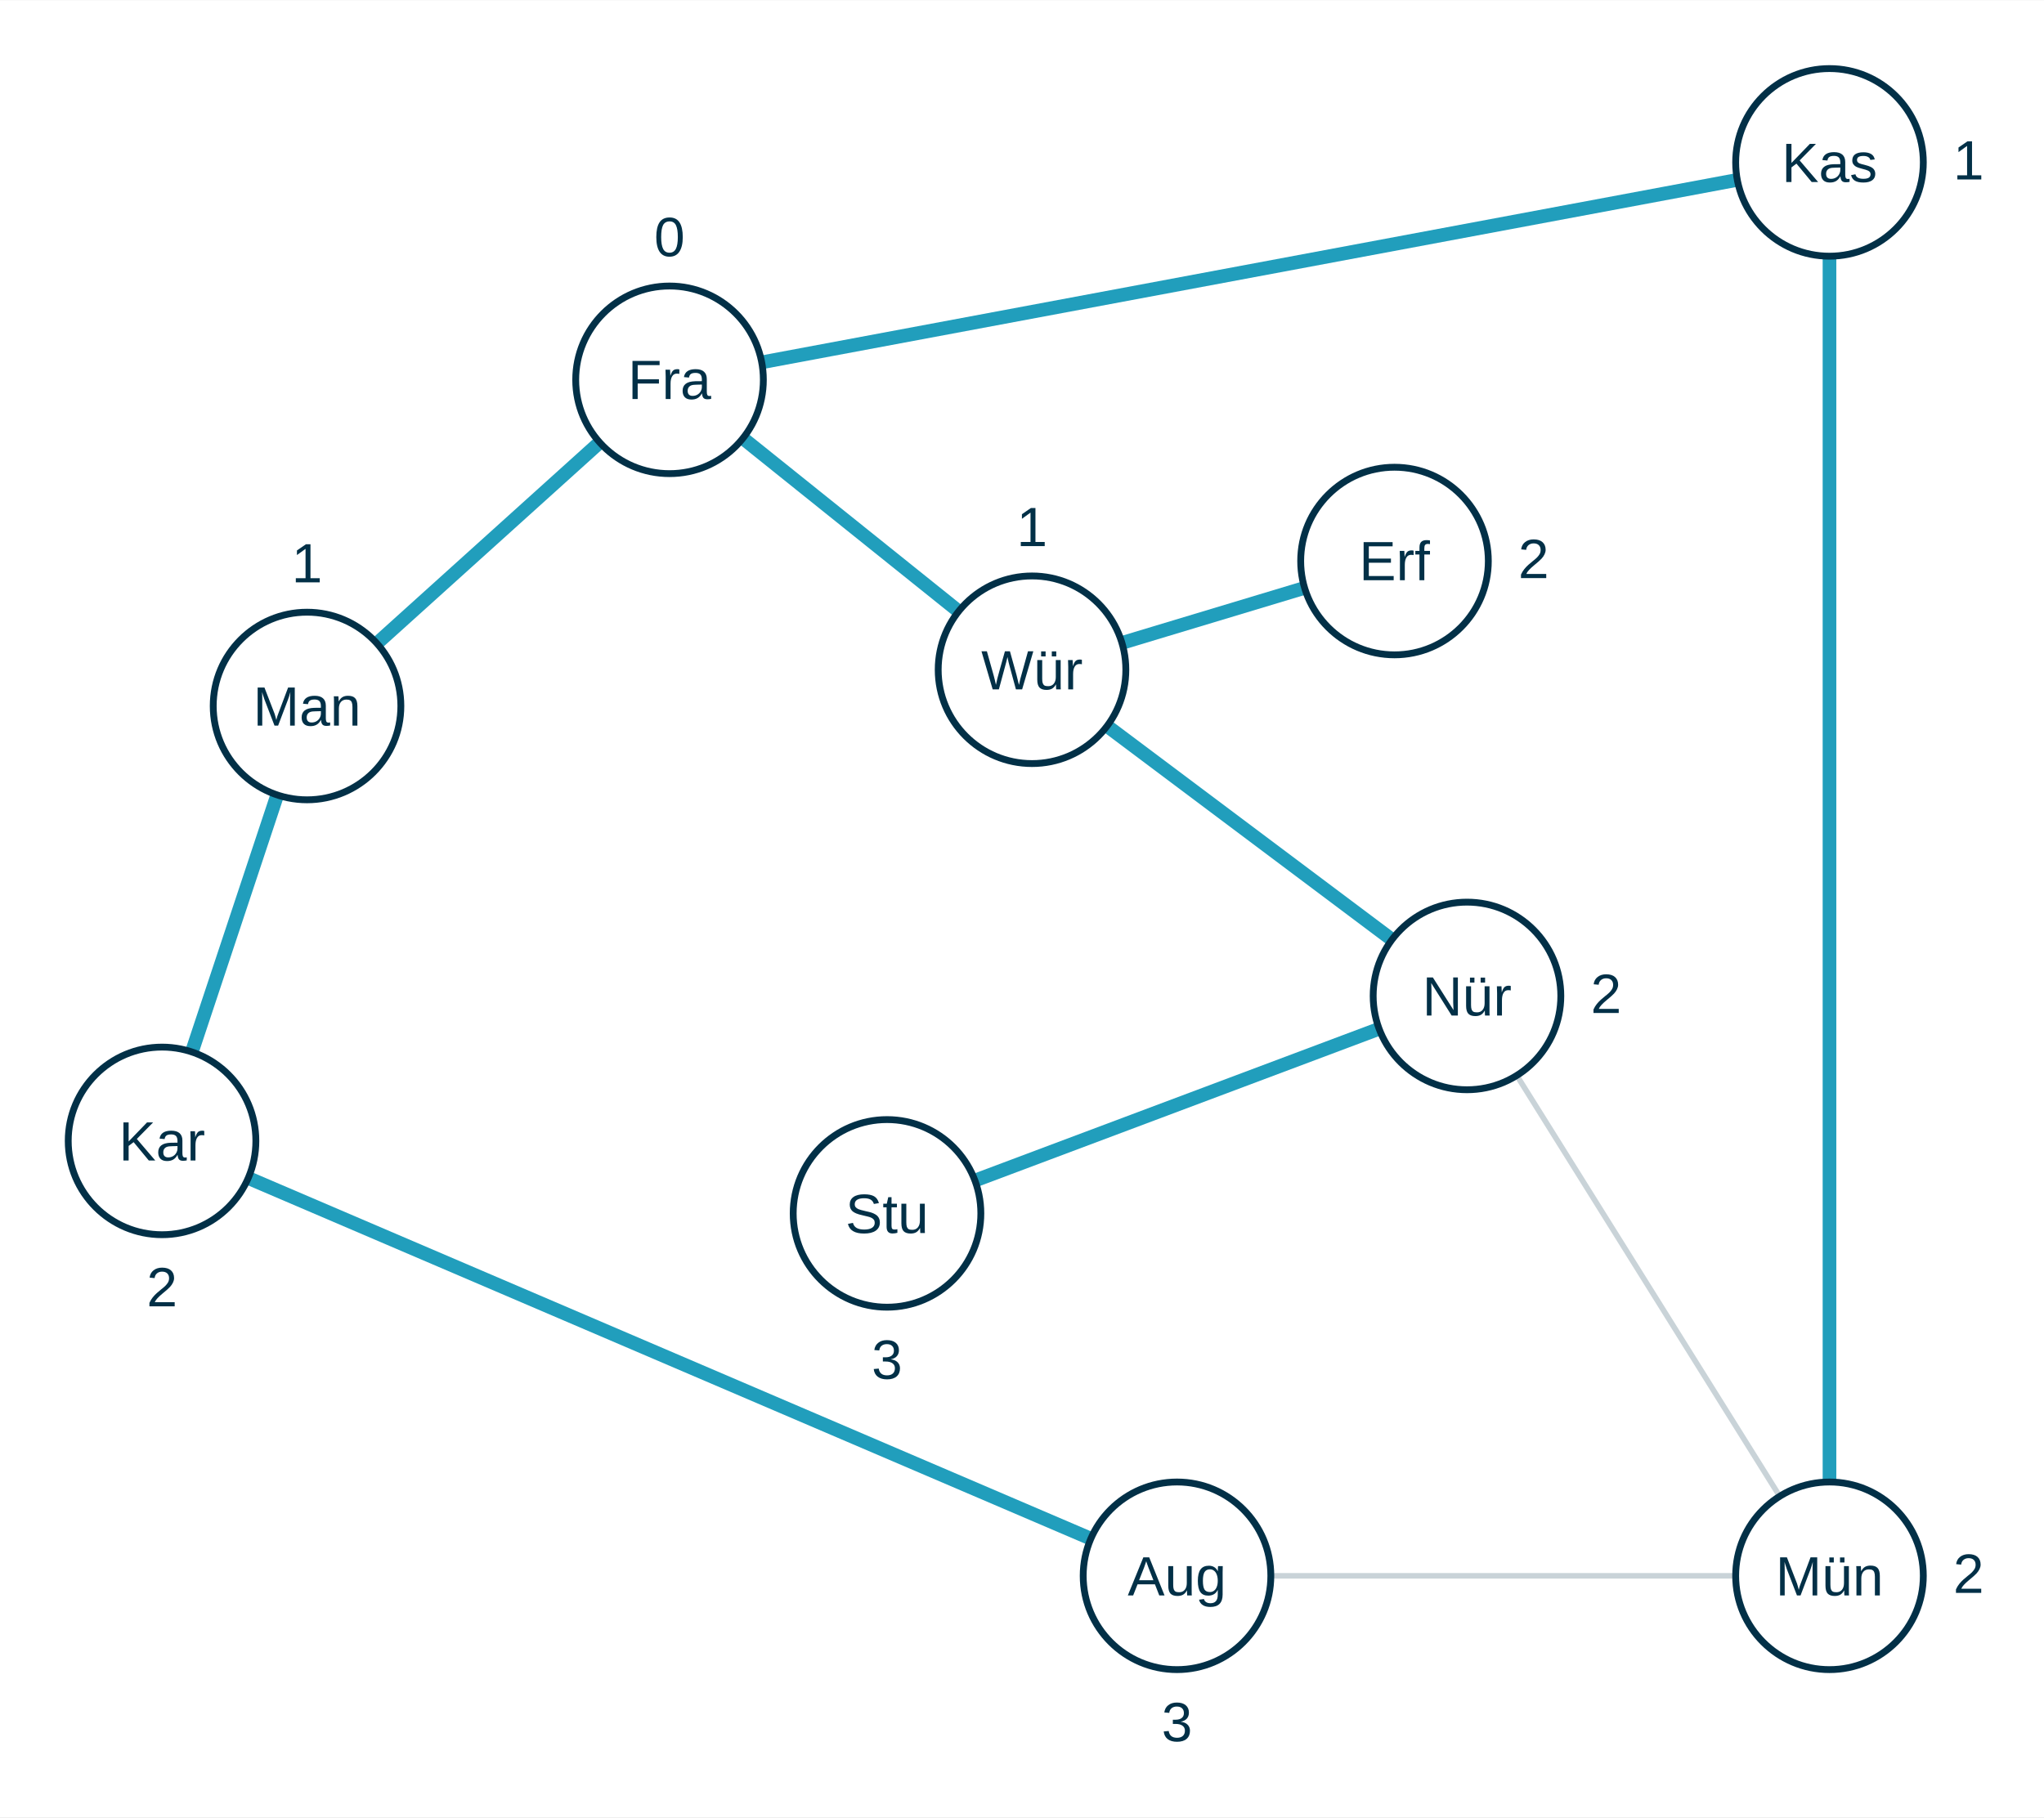
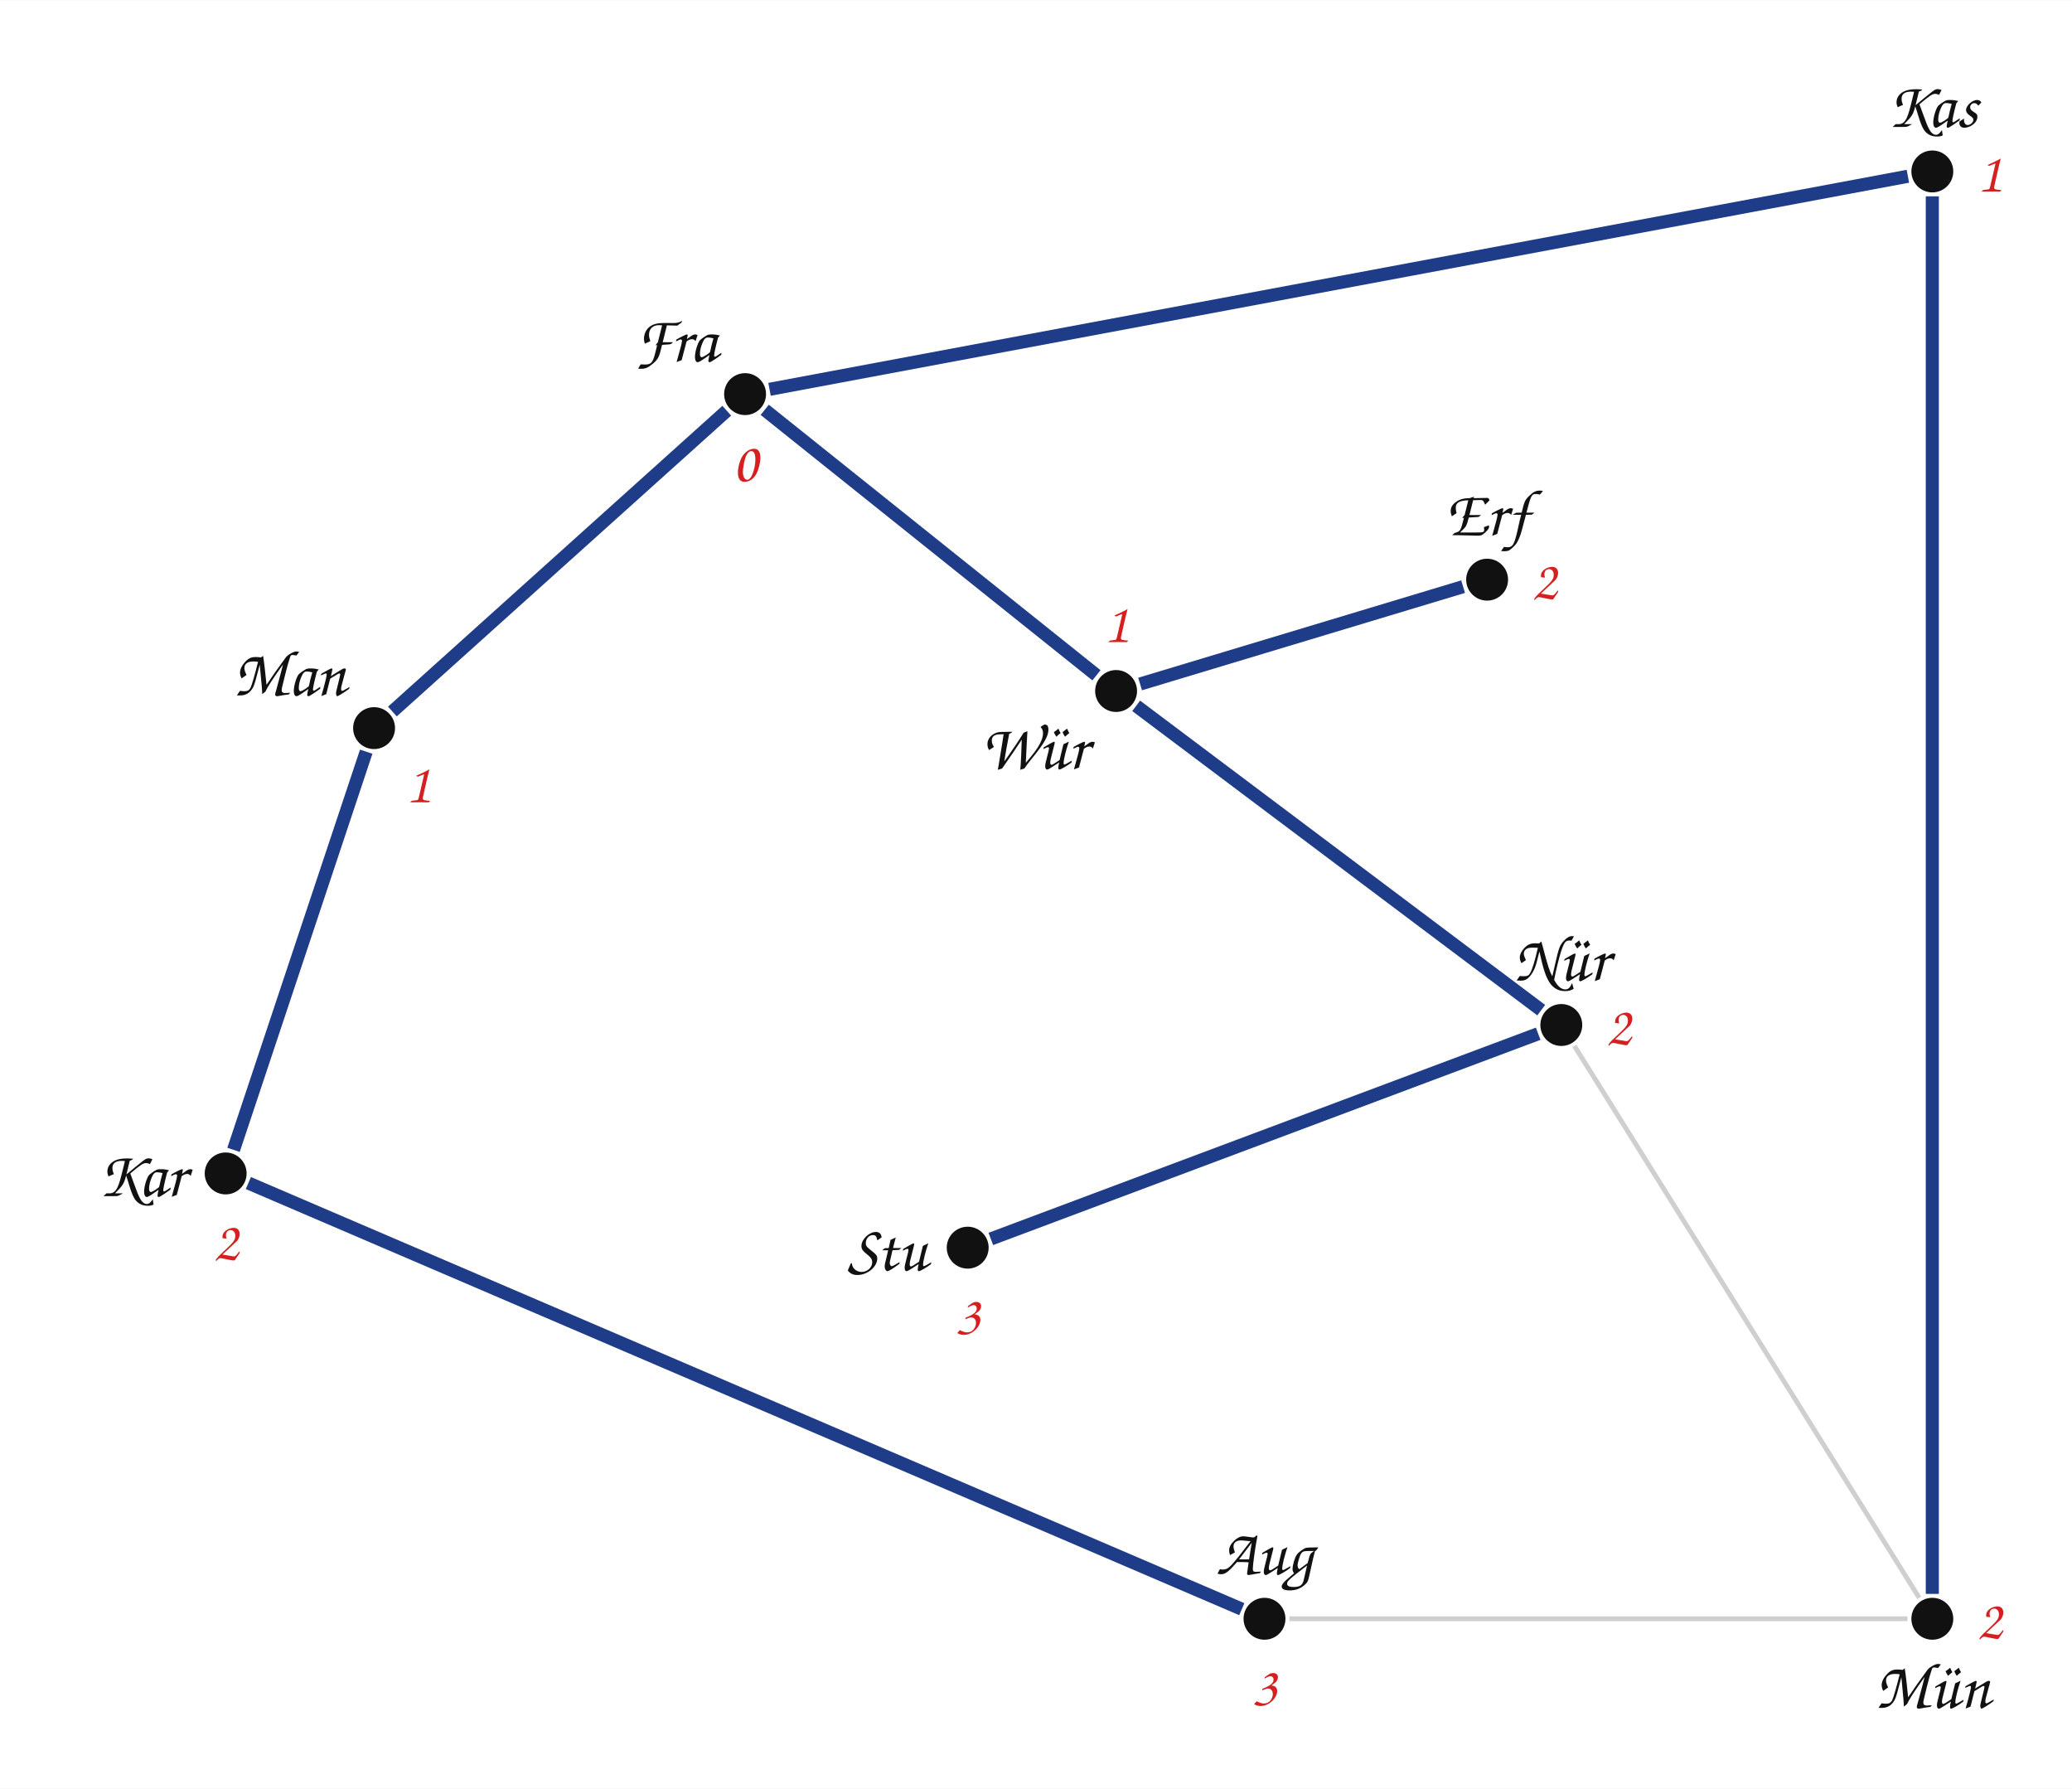
- <svg xmlns="http://www.w3.org/2000/svg" width="479" height="426" viewBox="-21.0 -12.5 479.3 426.1" font-family="Plus Jakarta Sans, Arial, sans-serif">
+ <svg xmlns="http://www.w3.org/2000/svg" width="475" height="410" viewBox="-34.7 -13.7 474.7 409.6" font-family="'Comic Sans MS', 'Comic Neue', 'Comic Relief', 'Chalkboard SE', cursive">
  <defs>
    <marker id="arr-plain" viewBox="0 0 10 10" refX="9" refY="5" markerWidth="11" markerHeight="11" markerUnits="userSpaceOnUse" orient="auto-start-reverse">
-       <path d="M0,0 L10,5 L0,10 z" fill="#49636f" />
+       <path d="M0,0 L10,5 L0,10 z" fill="#555555" />
    </marker>
    <marker id="arr-tree" viewBox="0 0 10 10" refX="9" refY="5" markerWidth="11" markerHeight="11" markerUnits="userSpaceOnUse" orient="auto-start-reverse">
-       <path d="M0,0 L10,5 L0,10 z" fill="#219ebc" />
+       <path d="M0,0 L10,5 L0,10 z" fill="#1f3c88" />
    </marker>
    <marker id="arr-new" viewBox="0 0 10 10" refX="9" refY="5" markerWidth="11" markerHeight="11" markerUnits="userSpaceOnUse" orient="auto-start-reverse">
-       <path d="M0,0 L10,5 L0,10 z" fill="#a94700" />
+       <path d="M0,0 L10,5 L0,10 z" fill="#d62020" />
    </marker>
    <marker id="arr-dim" viewBox="0 0 10 10" refX="9" refY="5" markerWidth="11" markerHeight="11" markerUnits="userSpaceOnUse" orient="auto-start-reverse">
-       <path d="M0,0 L10,5 L0,10 z" fill="#c9d3d8" />
+       <path d="M0,0 L10,5 L0,10 z" fill="#cfcfcf" />
    </marker>
    <marker id="arr-cand" viewBox="0 0 10 10" refX="9" refY="5" markerWidth="11" markerHeight="11" markerUnits="userSpaceOnUse" orient="auto-start-reverse">
-       <path d="M0,0 L10,5 L0,10 z" fill="#fb8500" />
+       <path d="M0,0 L10,5 L0,10 z" fill="#e08a00" />
    </marker>
    <marker id="arr-reject" viewBox="0 0 10 10" refX="9" refY="5" markerWidth="11" markerHeight="11" markerUnits="userSpaceOnUse" orient="auto-start-reverse">
-       <path d="M0,0 L10,5 L0,10 z" fill="#c0392b" />
+       <path d="M0,0 L10,5 L0,10 z" fill="#d62020" />
    </marker>
    <marker id="arr-back" viewBox="0 0 10 10" refX="9" refY="5" markerWidth="11" markerHeight="11" markerUnits="userSpaceOnUse" orient="auto-start-reverse">
-       <path d="M0,0 L10,5 L0,10 z" fill="#49636f" />
+       <path d="M0,0 L10,5 L0,10 z" fill="#555555" />
    </marker>
    <marker id="arr-ghost" viewBox="0 0 10 10" refX="9" refY="5" markerWidth="11" markerHeight="11" markerUnits="userSpaceOnUse" orient="auto-start-reverse">
-       <path d="M0,0 L10,5 L0,10 z" fill="#c9d3d8" />
+       <path d="M0,0 L10,5 L0,10 z" fill="#cfcfcf" />
    </marker>
  </defs>
-   <rect x="-21.0" y="-12.5" width="479.3" height="426.1" fill="#ffffff" />
-   <line x1="119.6" y1="91.2" x2="67.4" y2="138.3" stroke="#219ebc" stroke-width="3.2" />
-   <line x1="153.2" y1="90.2" x2="203.8" y2="130.8" stroke="#219ebc" stroke-width="3.2" />
-   <line x1="157.6" y1="72.4" x2="386.4" y2="29.6" stroke="#219ebc" stroke-width="3.2" />
-   <line x1="44.0" y1="173.9" x2="24.0" y2="234.1" stroke="#219ebc" stroke-width="3.2" />
-   <line x1="242.1" y1="138.2" x2="284.9" y2="125.3" stroke="#219ebc" stroke-width="3.2" />
-   <line x1="238.6" y1="157.7" x2="305.4" y2="207.8" stroke="#219ebc" stroke-width="3.2" />
-   <line x1="408.0" y1="47.5" x2="408.0" y2="335.0" stroke="#219ebc" stroke-width="3.2" />
-   <line x1="37.2" y1="263.7" x2="234.8" y2="348.3" stroke="#219ebc" stroke-width="3.2" />
-   <line x1="302.4" y1="228.7" x2="207.6" y2="264.3" stroke="#219ebc" stroke-width="3.2" />
-   <line x1="334.7" y1="239.7" x2="396.3" y2="338.3" stroke="#c9d3d8" stroke-width="1.3" />
-   <line x1="277.0" y1="357.0" x2="386.0" y2="357.0" stroke="#c9d3d8" stroke-width="1.3" />
-   <circle cx="136.0" cy="76.5" r="22" fill="#ffffff" stroke="#023047" stroke-width="1.6" />
-   <text x="136.0" y="81.0" font-size="13" fill="#023047" text-anchor="middle">Fra</text>
-   <text x="136.0" y="47.5" font-size="13" fill="#023047" text-anchor="middle">0</text>
-   <circle cx="408.0" cy="25.5" r="22" fill="#ffffff" stroke="#023047" stroke-width="1.6" />
-   <text x="408.0" y="30.1" font-size="13" fill="#023047" text-anchor="middle">Kas</text>
-   <text x="437.0" y="29.5" font-size="13" fill="#023047" text-anchor="start">1</text>
-   <circle cx="306.0" cy="119.0" r="22" fill="#ffffff" stroke="#023047" stroke-width="1.6" />
-   <text x="306.0" y="123.5" font-size="13" fill="#023047" text-anchor="middle">Erf</text>
-   <text x="335.0" y="123.0" font-size="13" fill="#023047" text-anchor="start">2</text>
-   <circle cx="221.0" cy="144.5" r="22" fill="#ffffff" stroke="#023047" stroke-width="1.6" />
-   <text x="221.0" y="149.1" font-size="13" fill="#023047" text-anchor="middle">Wür</text>
-   <text x="221.0" y="115.5" font-size="13" fill="#023047" text-anchor="middle">1</text>
-   <circle cx="51.0" cy="153.0" r="22" fill="#ffffff" stroke="#023047" stroke-width="1.6" />
-   <text x="51.0" y="157.6" font-size="13" fill="#023047" text-anchor="middle">Man</text>
-   <text x="51.0" y="124.0" font-size="13" fill="#023047" text-anchor="middle">1</text>
-   <circle cx="323.0" cy="221.0" r="22" fill="#ffffff" stroke="#023047" stroke-width="1.6" />
-   <text x="323.0" y="225.6" font-size="13" fill="#023047" text-anchor="middle">Nür</text>
-   <text x="352.0" y="225.0" font-size="13" fill="#023047" text-anchor="start">2</text>
-   <circle cx="17.0" cy="255.0" r="22" fill="#ffffff" stroke="#023047" stroke-width="1.6" />
-   <text x="17.0" y="259.6" font-size="13" fill="#023047" text-anchor="middle">Kar</text>
-   <text x="17.0" y="293.8" font-size="13" fill="#023047" text-anchor="middle">2</text>
-   <circle cx="187.0" cy="272.0" r="22" fill="#ffffff" stroke="#023047" stroke-width="1.6" />
-   <text x="187.0" y="276.6" font-size="13" fill="#023047" text-anchor="middle">Stu</text>
-   <text x="187.0" y="310.8" font-size="13" fill="#023047" text-anchor="middle">3</text>
-   <circle cx="255.0" cy="357.0" r="22" fill="#ffffff" stroke="#023047" stroke-width="1.6" />
-   <text x="255.0" y="361.6" font-size="13" fill="#023047" text-anchor="middle">Aug</text>
-   <text x="255.0" y="395.8" font-size="13" fill="#023047" text-anchor="middle">3</text>
-   <circle cx="408.0" cy="357.0" r="22" fill="#ffffff" stroke="#023047" stroke-width="1.6" />
-   <text x="408.0" y="361.6" font-size="13" fill="#023047" text-anchor="middle">Mün</text>
-   <text x="437.0" y="361.0" font-size="13" fill="#023047" text-anchor="start">2</text>
+   <rect x="-34.7" y="-13.7" width="474.7" height="409.6" fill="#ffffff" />
+   <line x1="131.8" y1="80.3" x2="55.2" y2="149.2" stroke="#1f3c88" stroke-width="3.0" />
+   <line x1="140.5" y1="80.1" x2="216.5" y2="140.9" stroke="#1f3c88" stroke-width="3.0" />
+   <line x1="141.6" y1="75.4" x2="402.4" y2="26.6" stroke="#1f3c88" stroke-width="3.0" />
+   <line x1="49.2" y1="158.4" x2="18.8" y2="249.6" stroke="#1f3c88" stroke-width="3.0" />
+   <line x1="226.5" y1="142.9" x2="300.5" y2="120.6" stroke="#1f3c88" stroke-width="3.0" />
+   <line x1="225.6" y1="147.9" x2="318.4" y2="217.6" stroke="#1f3c88" stroke-width="3.0" />
+   <line x1="408.0" y1="31.2" x2="408.0" y2="351.3" stroke="#1f3c88" stroke-width="3.0" />
+   <line x1="22.2" y1="257.2" x2="249.8" y2="354.8" stroke="#1f3c88" stroke-width="3.0" />
+   <line x1="317.7" y1="223.0" x2="192.3" y2="270.0" stroke="#1f3c88" stroke-width="3.0" />
+   <line x1="326.0" y1="225.8" x2="405.0" y2="352.2" stroke="#cfcfcf" stroke-width="1.1" />
+   <line x1="260.7" y1="357.0" x2="402.3" y2="357.0" stroke="#cfcfcf" stroke-width="1.1" />
+   <circle cx="136.0" cy="76.5" r="4.2" fill="#111111" stroke="#111111" stroke-width="1.2" />
+   <text x="129.5" y="69.0" font-size="15" fill="#111111" text-anchor="end">Fra</text>
+   <text x="136.0" y="96.5" font-size="13" fill="#d62020" text-anchor="middle">0</text>
+   <circle cx="408.0" cy="25.5" r="4.2" fill="#111111" stroke="#111111" stroke-width="1.2" />
+   <text x="408.0" y="15.3" font-size="15" fill="#111111" text-anchor="middle">Kas</text>
+   <text x="418.2" y="30.1" font-size="13" fill="#d62020" text-anchor="start">1</text>
+   <circle cx="306.0" cy="119.0" r="4.2" fill="#111111" stroke="#111111" stroke-width="1.2" />
+   <text x="306.0" y="108.8" font-size="15" fill="#111111" text-anchor="middle">Erf</text>
+   <text x="316.2" y="123.5" font-size="13" fill="#d62020" text-anchor="start">2</text>
+   <circle cx="221.0" cy="144.5" r="4.2" fill="#111111" stroke="#111111" stroke-width="1.2" />
+   <text x="214.5" y="162.3" font-size="15" fill="#111111" text-anchor="end">Wür</text>
+   <text x="221.0" y="133.3" font-size="13" fill="#d62020" text-anchor="middle">1</text>
+   <circle cx="51.0" cy="153.0" r="4.2" fill="#111111" stroke="#111111" stroke-width="1.2" />
+   <text x="44.5" y="145.5" font-size="15" fill="#111111" text-anchor="end">Man</text>
+   <text x="58.2" y="170.0" font-size="13" fill="#d62020" text-anchor="start">1</text>
+   <circle cx="323.0" cy="221.0" r="4.2" fill="#111111" stroke="#111111" stroke-width="1.2" />
+   <text x="323.0" y="210.8" font-size="15" fill="#111111" text-anchor="middle">Nür</text>
+   <text x="333.2" y="225.6" font-size="13" fill="#d62020" text-anchor="start">2</text>
+   <circle cx="17.0" cy="255.0" r="4.2" fill="#111111" stroke="#111111" stroke-width="1.2" />
+   <text x="7.8" y="260.2" font-size="15" fill="#111111" text-anchor="end">Kar</text>
+   <text x="17.0" y="274.9" font-size="13" fill="#d62020" text-anchor="middle">2</text>
+   <circle cx="187.0" cy="272.0" r="4.2" fill="#111111" stroke="#111111" stroke-width="1.2" />
+   <text x="177.8" y="277.2" font-size="15" fill="#111111" text-anchor="end">Stu</text>
+   <text x="187.0" y="291.9" font-size="13" fill="#d62020" text-anchor="middle">3</text>
+   <circle cx="255.0" cy="357.0" r="4.2" fill="#111111" stroke="#111111" stroke-width="1.2" />
+   <text x="255.0" y="346.8" font-size="15" fill="#111111" text-anchor="middle">Aug</text>
+   <text x="255.0" y="376.9" font-size="13" fill="#d62020" text-anchor="middle">3</text>
+   <circle cx="408.0" cy="357.0" r="4.2" fill="#111111" stroke="#111111" stroke-width="1.2" />
+   <text x="408.0" y="377.4" font-size="15" fill="#111111" text-anchor="middle">Mün</text>
+   <text x="418.2" y="361.6" font-size="13" fill="#d62020" text-anchor="start">2</text>
</svg>
